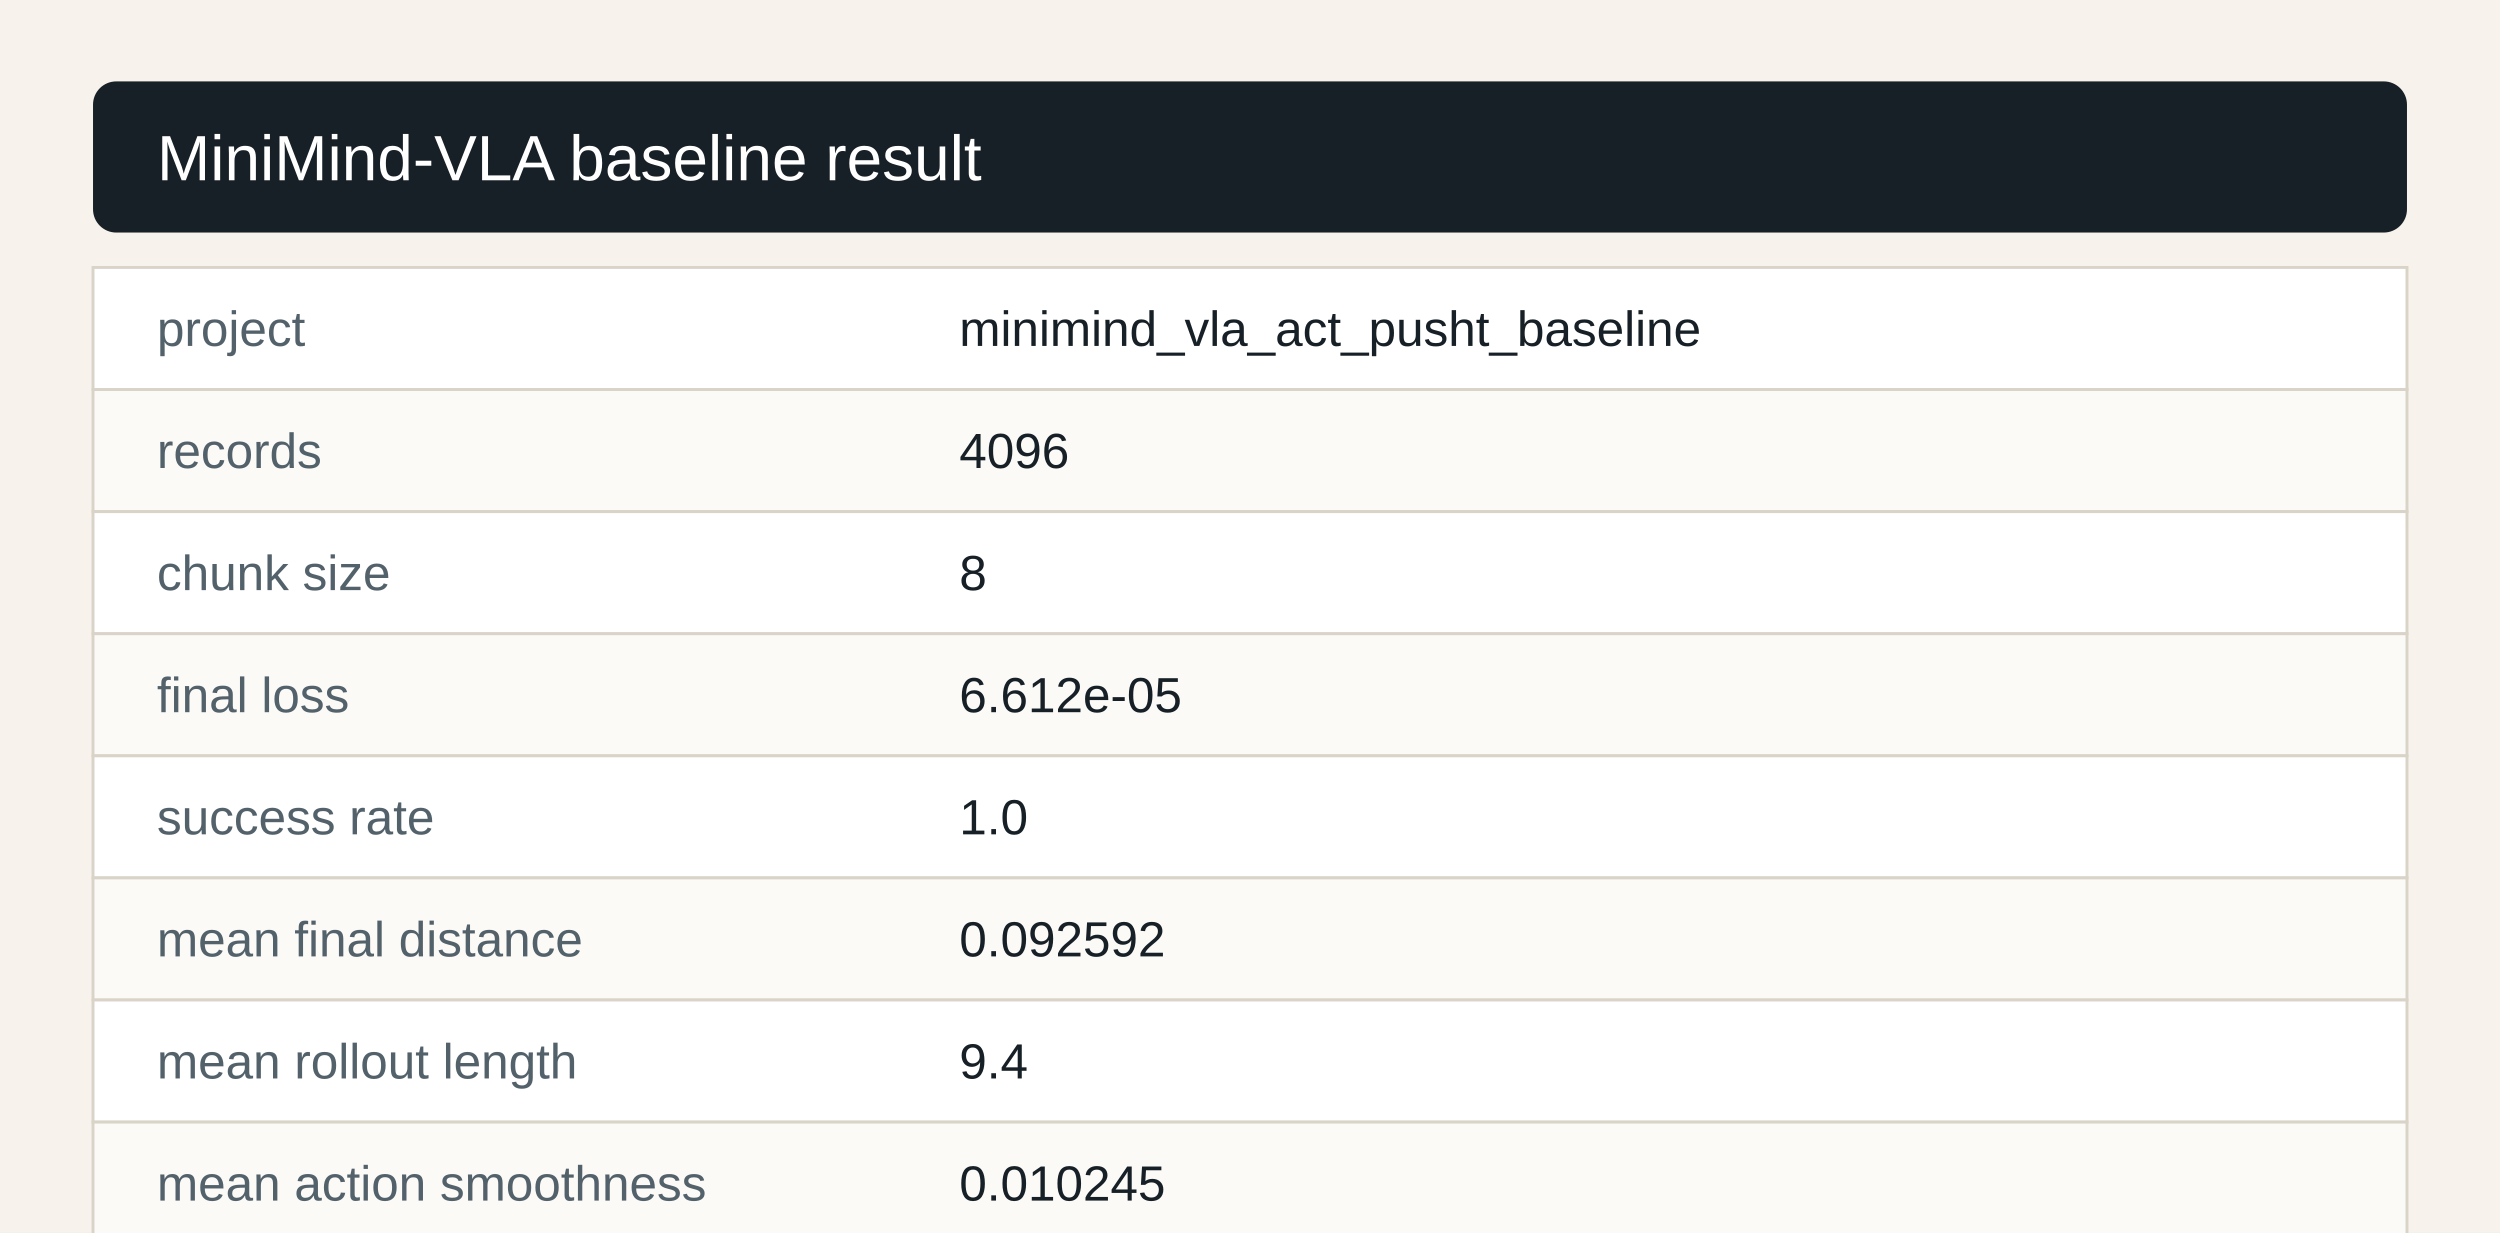
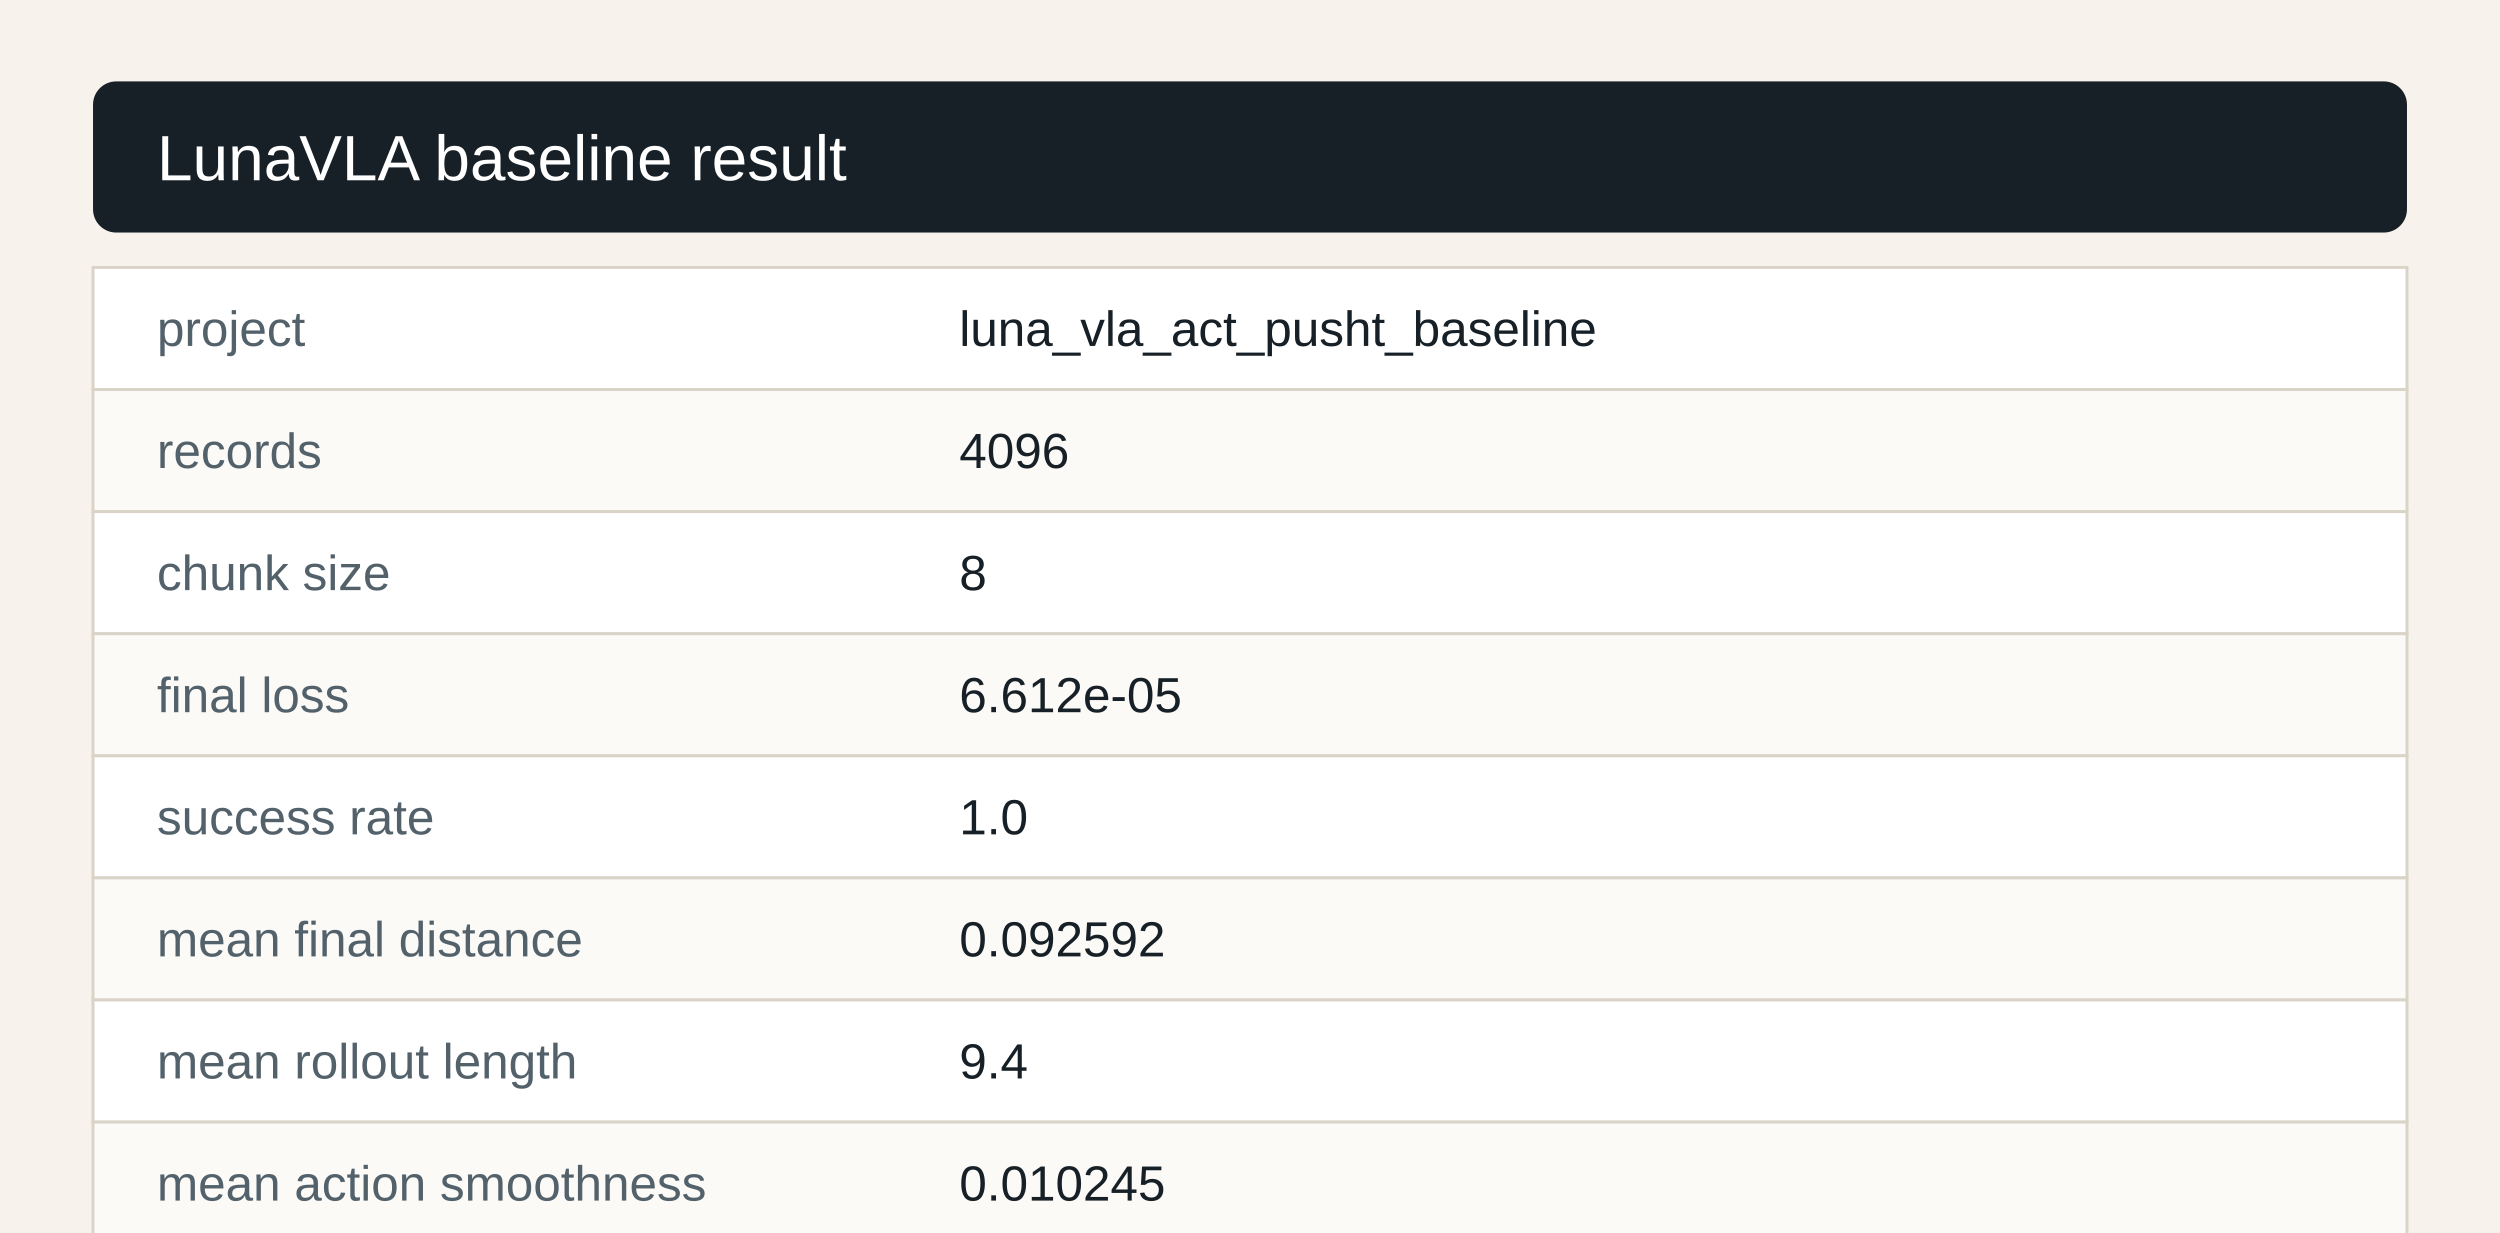
<svg xmlns="http://www.w3.org/2000/svg" width="860" height="424" viewBox="0 0 860 424">
  <rect width="100%" height="100%" fill="#f7f3ec" />
  <rect x="32" y="28" width="796" height="52" rx="8" fill="#172026" />
-   <text x="54" y="62" font-family="Arial, sans-serif" font-size="22" fill="#ffffff">MiniMind-VLA baseline result</text>
+   <text x="54" y="62" font-family="Arial, sans-serif" font-size="22" fill="#ffffff">LunaVLA baseline result</text>
  <rect x="32" y="92" width="796" height="42" fill="#ffffff" stroke="#d9d3c8" />
  <text x="54" y="119" font-family="Arial, sans-serif" font-size="17" fill="#53616b">project</text>
-   <text x="330" y="119" font-family="Arial, sans-serif" font-size="17" fill="#172026">minimind_vla_act_pusht_baseline</text>
+   <text x="330" y="119" font-family="Arial, sans-serif" font-size="17" fill="#172026">luna_vla_act_pusht_baseline</text>
  <rect x="32" y="134" width="796" height="42" fill="#fbfaf7" stroke="#d9d3c8" />
  <text x="54" y="161" font-family="Arial, sans-serif" font-size="17" fill="#53616b">records</text>
  <text x="330" y="161" font-family="Arial, sans-serif" font-size="17" fill="#172026">4096</text>
  <rect x="32" y="176" width="796" height="42" fill="#ffffff" stroke="#d9d3c8" />
  <text x="54" y="203" font-family="Arial, sans-serif" font-size="17" fill="#53616b">chunk size</text>
  <text x="330" y="203" font-family="Arial, sans-serif" font-size="17" fill="#172026">8</text>
  <rect x="32" y="218" width="796" height="42" fill="#fbfaf7" stroke="#d9d3c8" />
  <text x="54" y="245" font-family="Arial, sans-serif" font-size="17" fill="#53616b">final loss</text>
  <text x="330" y="245" font-family="Arial, sans-serif" font-size="17" fill="#172026">6.612e-05</text>
  <rect x="32" y="260" width="796" height="42" fill="#ffffff" stroke="#d9d3c8" />
  <text x="54" y="287" font-family="Arial, sans-serif" font-size="17" fill="#53616b">success rate</text>
  <text x="330" y="287" font-family="Arial, sans-serif" font-size="17" fill="#172026">1.0</text>
  <rect x="32" y="302" width="796" height="42" fill="#fbfaf7" stroke="#d9d3c8" />
  <text x="54" y="329" font-family="Arial, sans-serif" font-size="17" fill="#53616b">mean final distance</text>
  <text x="330" y="329" font-family="Arial, sans-serif" font-size="17" fill="#172026">0.092592</text>
  <rect x="32" y="344" width="796" height="42" fill="#ffffff" stroke="#d9d3c8" />
  <text x="54" y="371" font-family="Arial, sans-serif" font-size="17" fill="#53616b">mean rollout length</text>
  <text x="330" y="371" font-family="Arial, sans-serif" font-size="17" fill="#172026">9.4</text>
  <rect x="32" y="386" width="796" height="42" fill="#fbfaf7" stroke="#d9d3c8" />
  <text x="54" y="413" font-family="Arial, sans-serif" font-size="17" fill="#53616b">mean action smoothness</text>
  <text x="330" y="413" font-family="Arial, sans-serif" font-size="17" fill="#172026">0.010245</text>
</svg>
